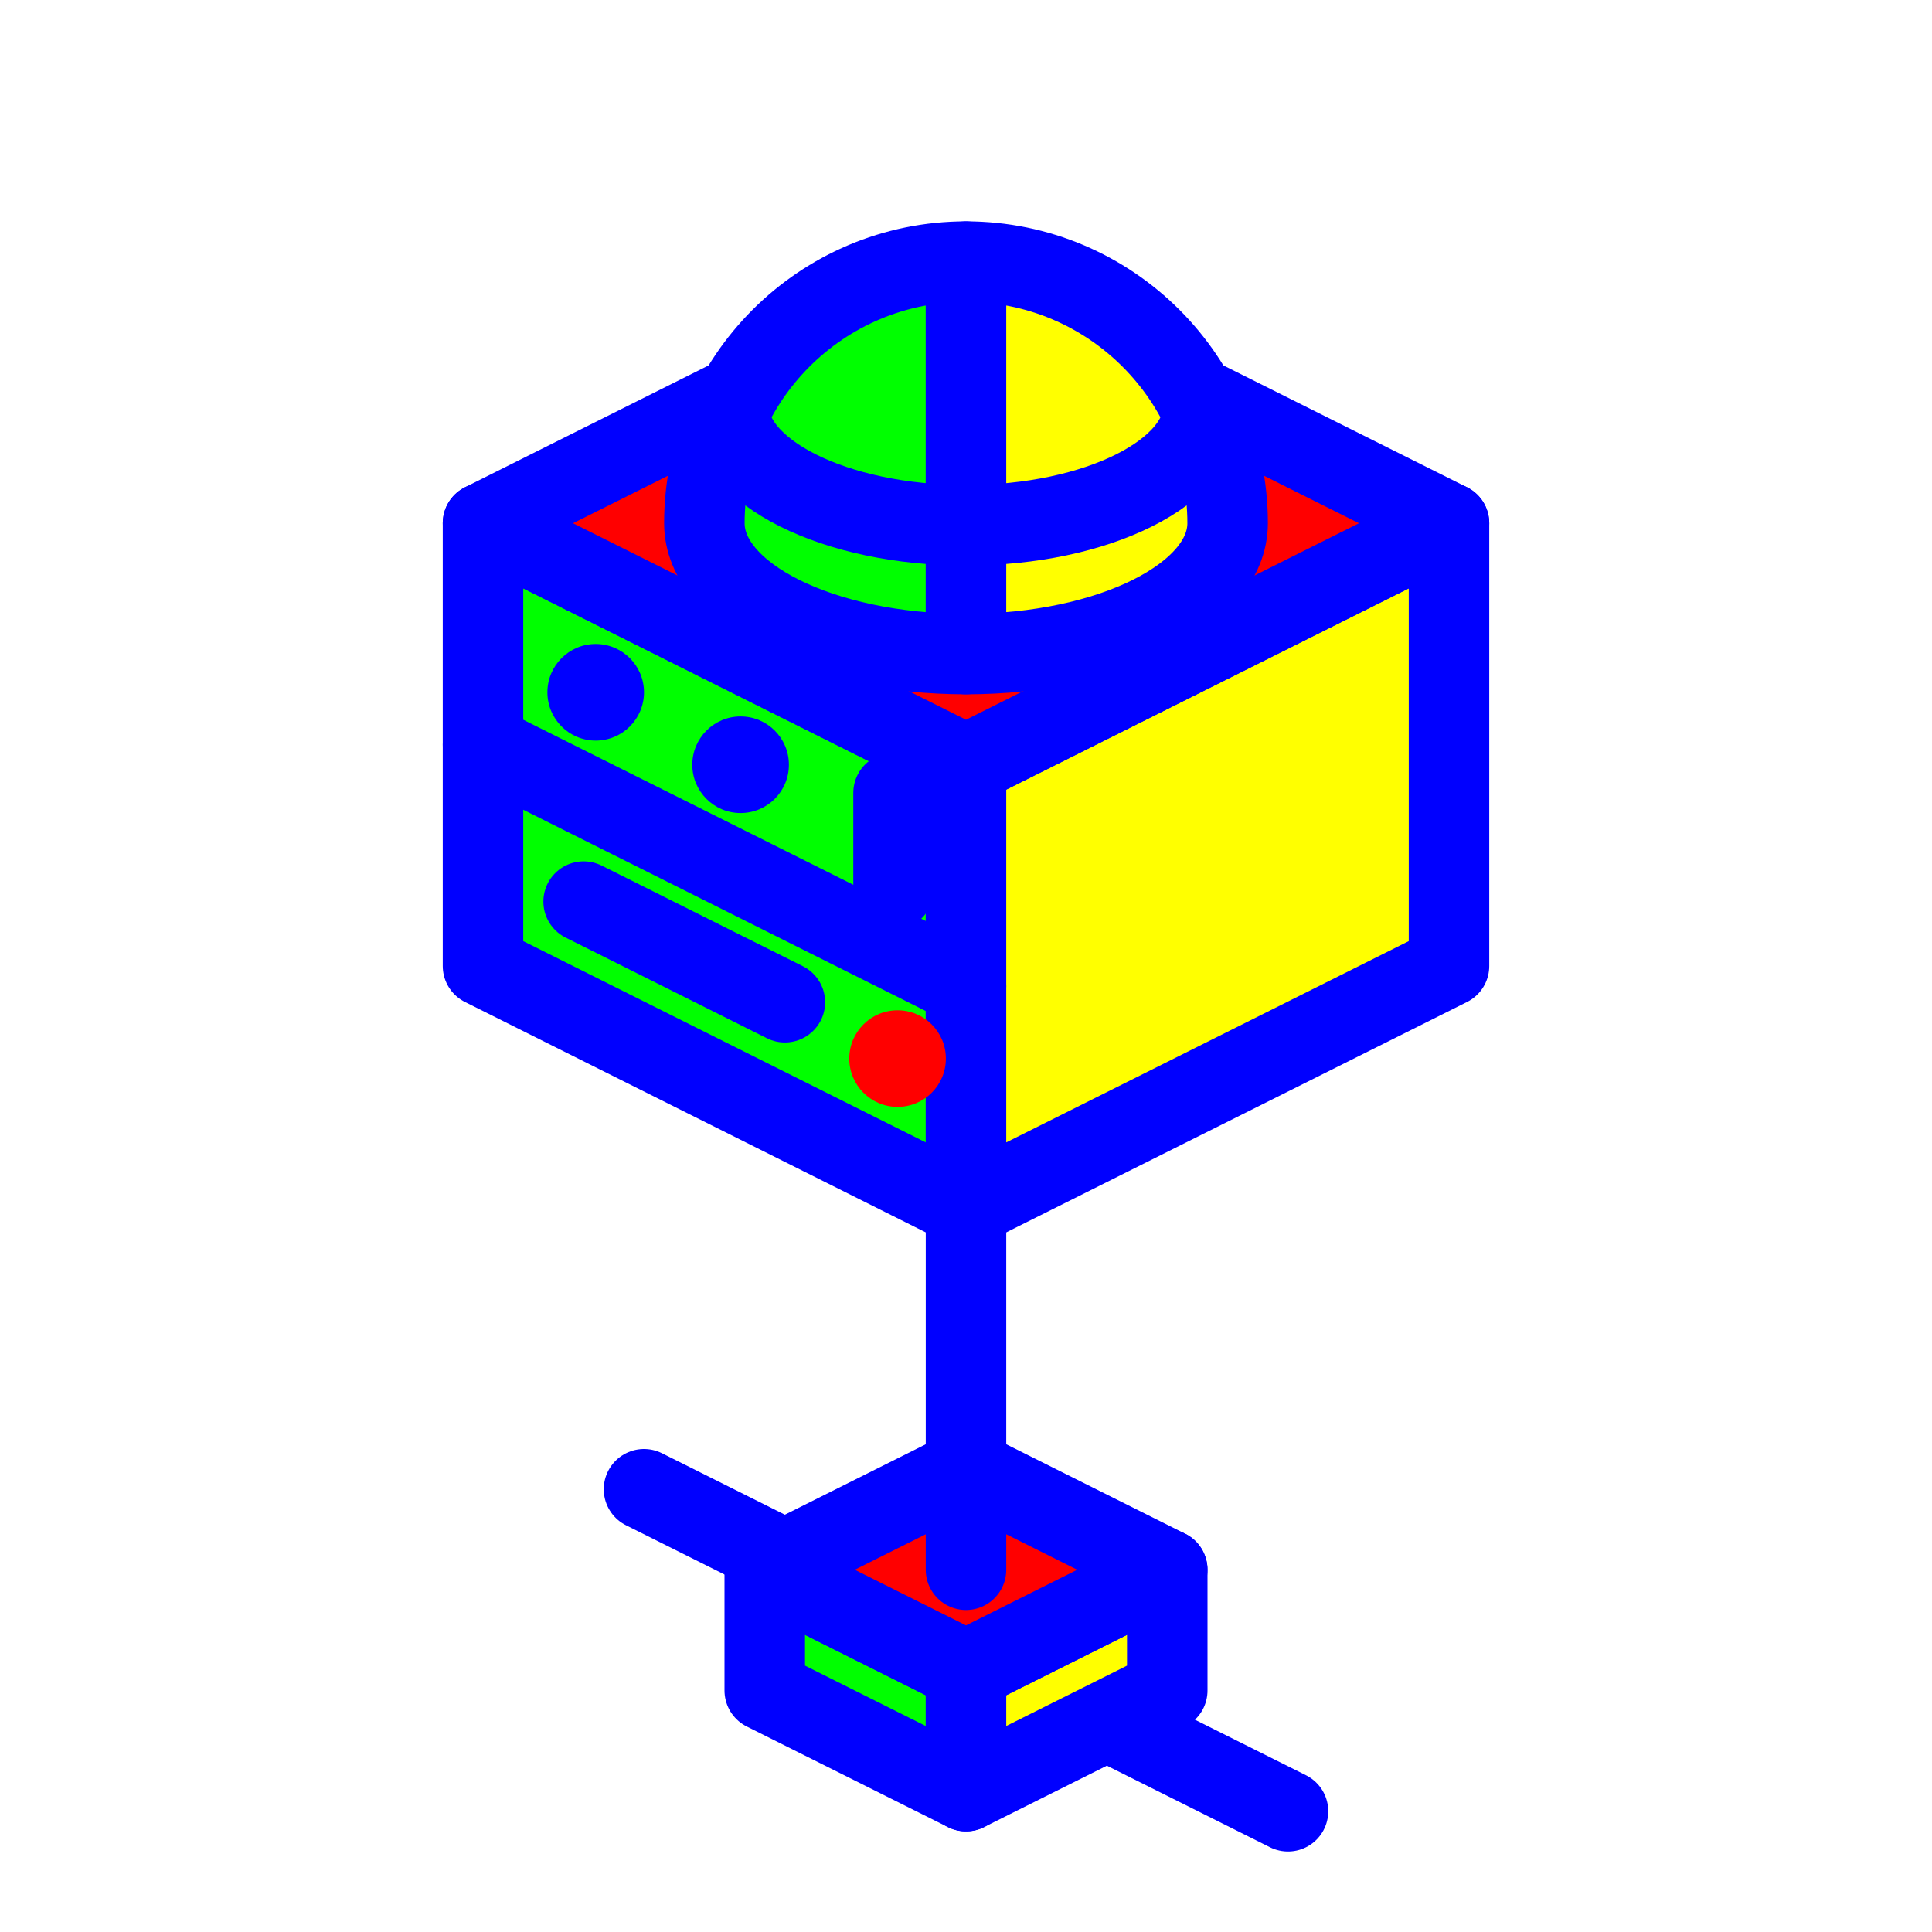
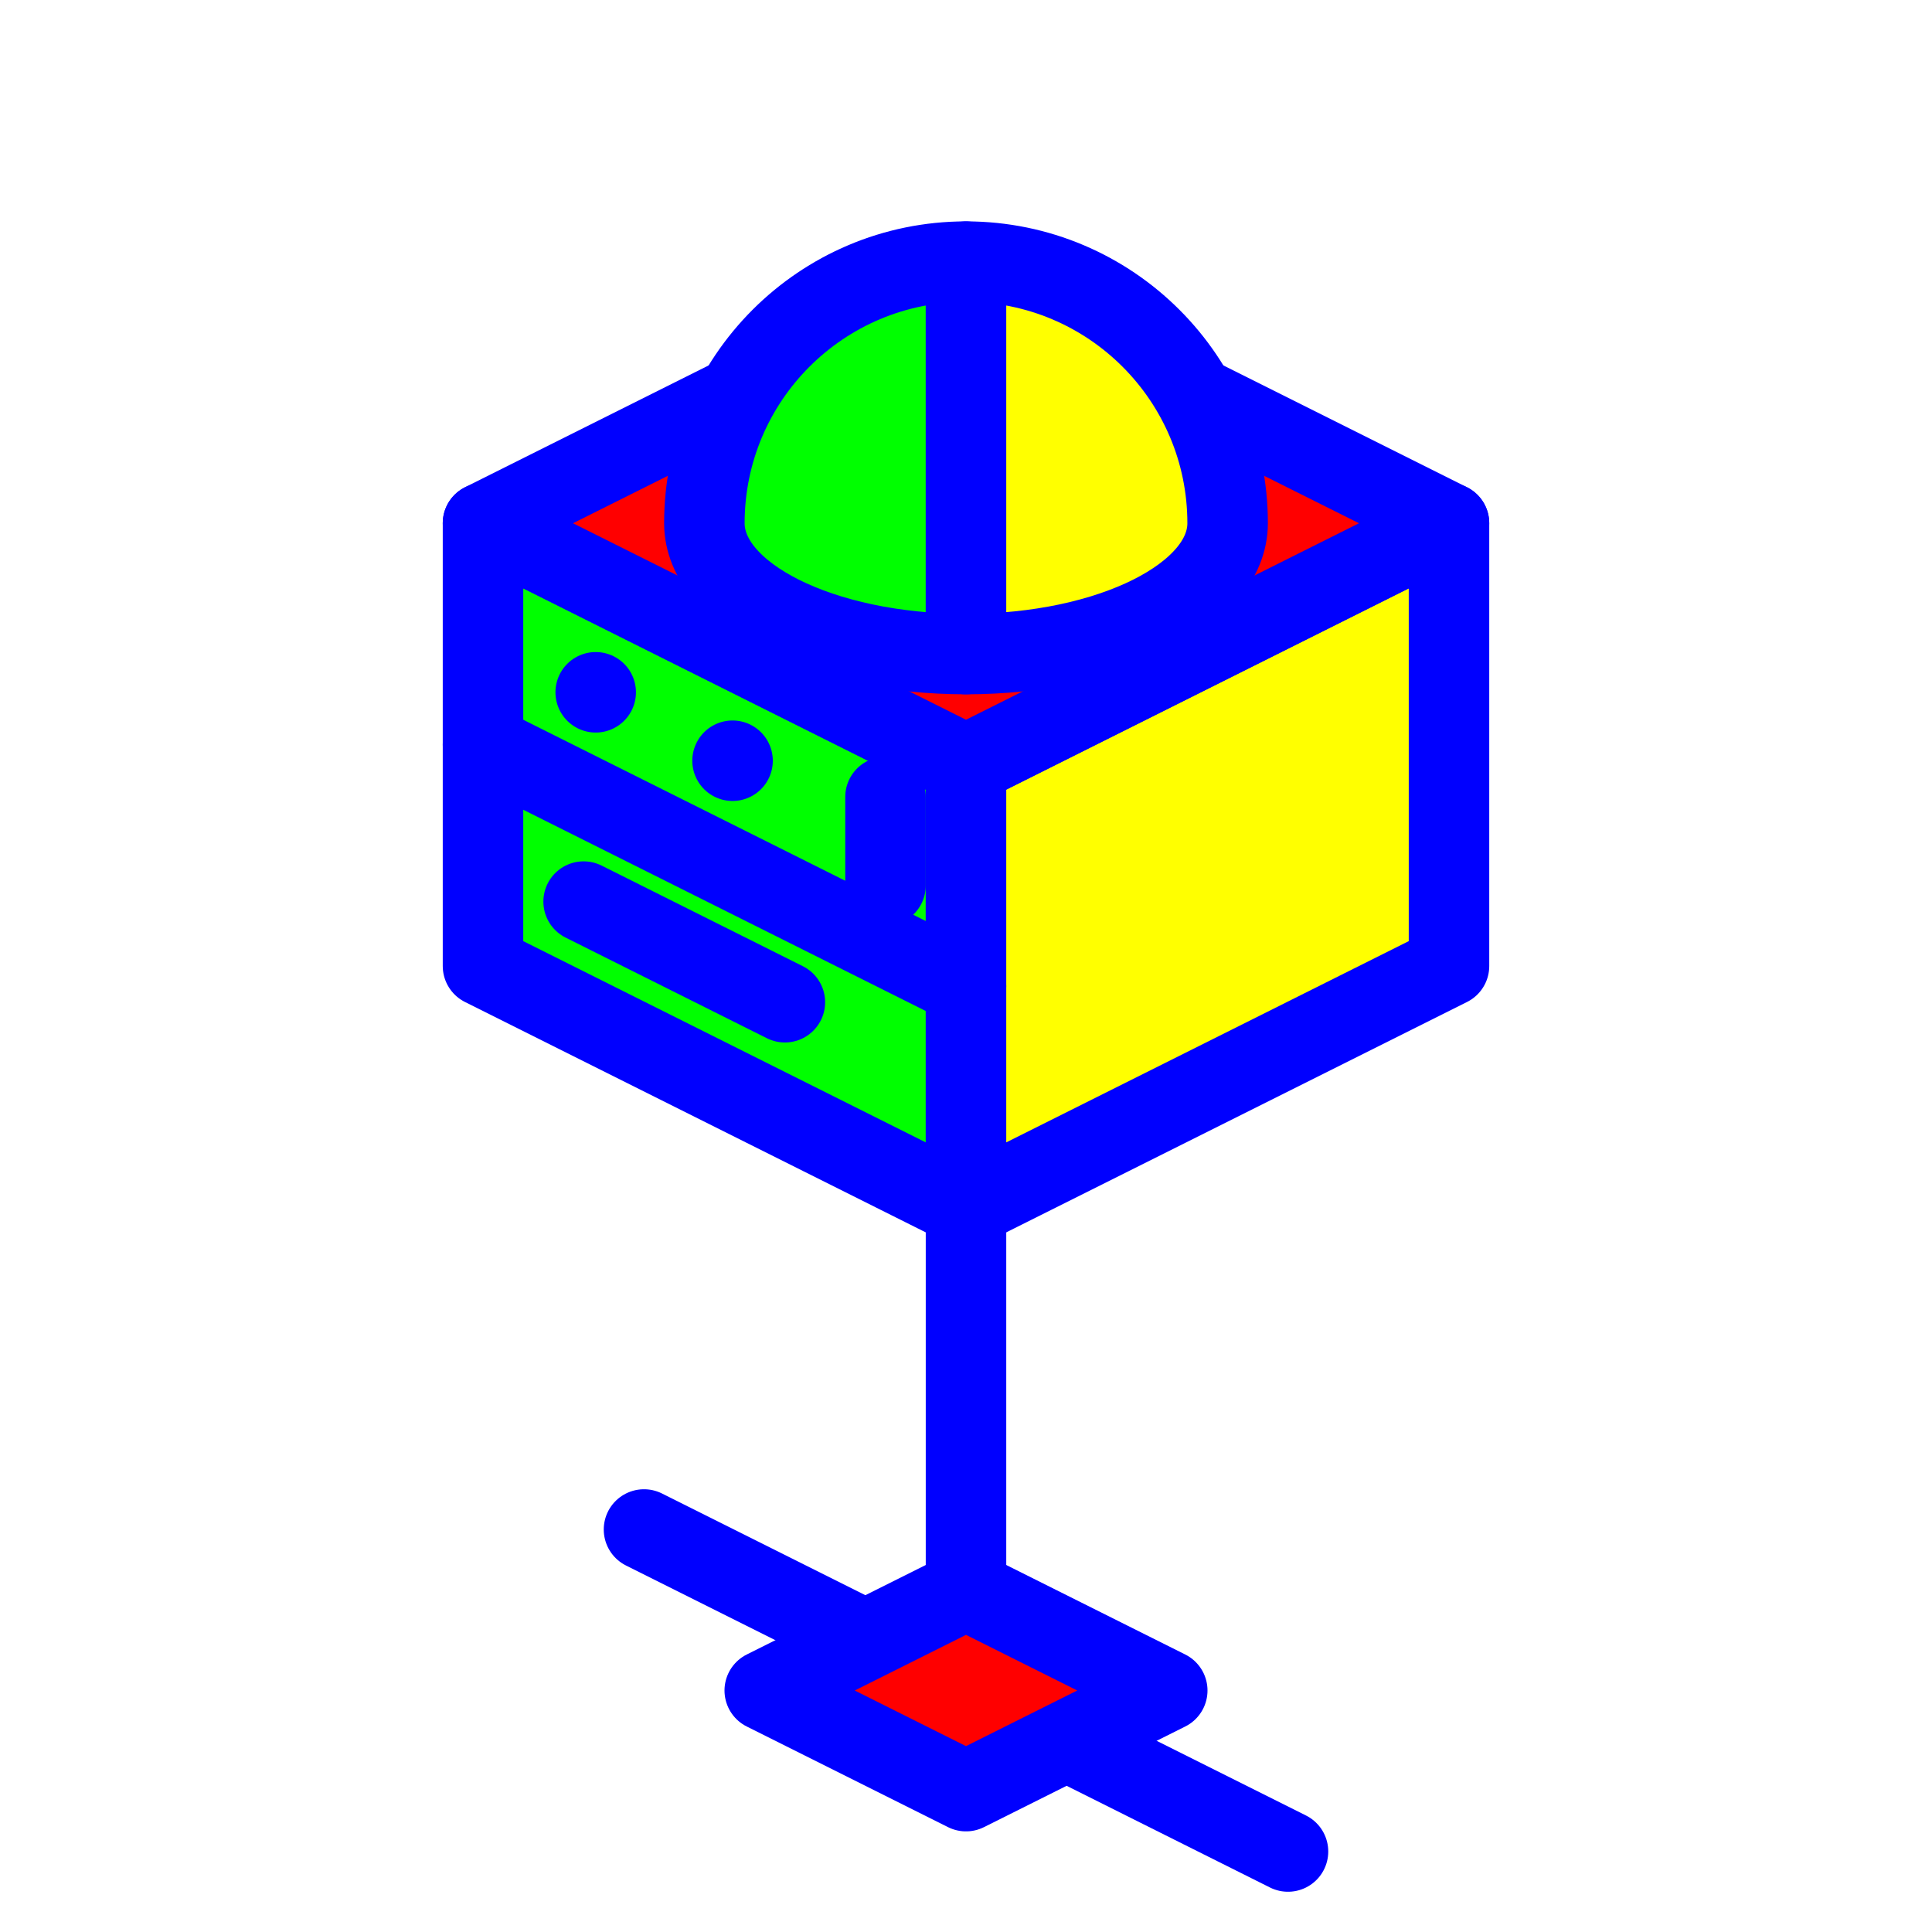
<svg xmlns="http://www.w3.org/2000/svg" width="48" height="48" viewBox="0 0 48 48" fill="none">
-   <path d="M16 37L32 45" stroke="#0000FF" stroke-width="2" stroke-linecap="round" stroke-linejoin="round" />
-   <path d="M19 42L24 44.5L24 41.5L19 39Z" fill="#00FF00" stroke="#0000FF" stroke-width="2" stroke-linejoin="round" />
-   <path d="M29 42L24 44.5L24 41.5L29 39Z" fill="#FFFF00" stroke="#0000FF" stroke-width="2" stroke-linejoin="round" />
-   <path d="M24 36.5L29 39L24 41.5L19 39Z" fill="#FF0000" stroke="#0000FF" stroke-width="2" stroke-linejoin="round" />
-   <path d="M24 30L24 39" stroke="#0000FF" stroke-width="2" stroke-linecap="round" stroke-linejoin="round" />
+   <path d="M16 38L32 46M24 30L24 42" stroke="#0000FF" stroke-width="2" stroke-linecap="round" />
+   <path d="M24 39.5L29 42L24 44.5L19 42Z" fill="#FF0000" stroke="#0000FF" stroke-width="2" stroke-linejoin="round" />
  <path d="M12 24L24 30L24 19L12 13Z" fill="#00FF00" stroke="#0000FF" stroke-width="2" stroke-linejoin="round" />
  <path d="M36 24L24 30L24 19L36 13Z" fill="#FFFF00" stroke="#0000FF" stroke-width="2" stroke-linejoin="round" />
  <path d="M24 7L36 13L24 19L12 13Z" fill="#FF0000" stroke="#0000FF" stroke-width="2" stroke-linejoin="round" />
-   <path d="M12 18.5L24 24.5" stroke="#0000FF" stroke-width="2" stroke-linecap="round" stroke-linejoin="round" />
-   <circle cx="14.8" cy="17.2" r="1.2" fill="#0000FF" />
-   <circle cx="18.4" cy="19" r="1.2" fill="#0000FF" />
-   <path d="M22.2 22.1L22.2 19.7" stroke="#0000FF" stroke-width="2" stroke-linecap="round" stroke-linejoin="round" />
-   <path d="M14.5 22.4L19.5 24.9" stroke="#0000FF" stroke-width="2" stroke-linecap="round" stroke-linejoin="round" />
-   <circle cx="22.3" cy="26.3" r="1.2" fill="#FF0000" />
+   <path d="M12 18.5L24 24.5M14.8 17.2L14.8 17.2M18.2 18.9L18.2 18.9M22 22L22 19.8M14.5 22.4L19.5 24.9" stroke="#0000FF" stroke-width="2" stroke-linecap="round" stroke-linejoin="round" />
  <path d="M24 6.5A6.5 6.5 0 0 0 17.5 13A6.5 3.25 0 0 0 24 16.25Z" fill="#00FF00" stroke="#0000FF" stroke-width="2" stroke-linejoin="round" />
  <path d="M24 6.5A6.5 6.5 0 0 1 30.5 13A6.5 3.25 0 0 1 24 16.25Z" fill="#FFFF00" stroke="#0000FF" stroke-width="2" stroke-linejoin="round" />
-   <path d="M18.1 10.1A5.9 2.95 0 0 0 29.9 10.1" stroke="#0000FF" stroke-width="2" stroke-linecap="round" />
</svg>
